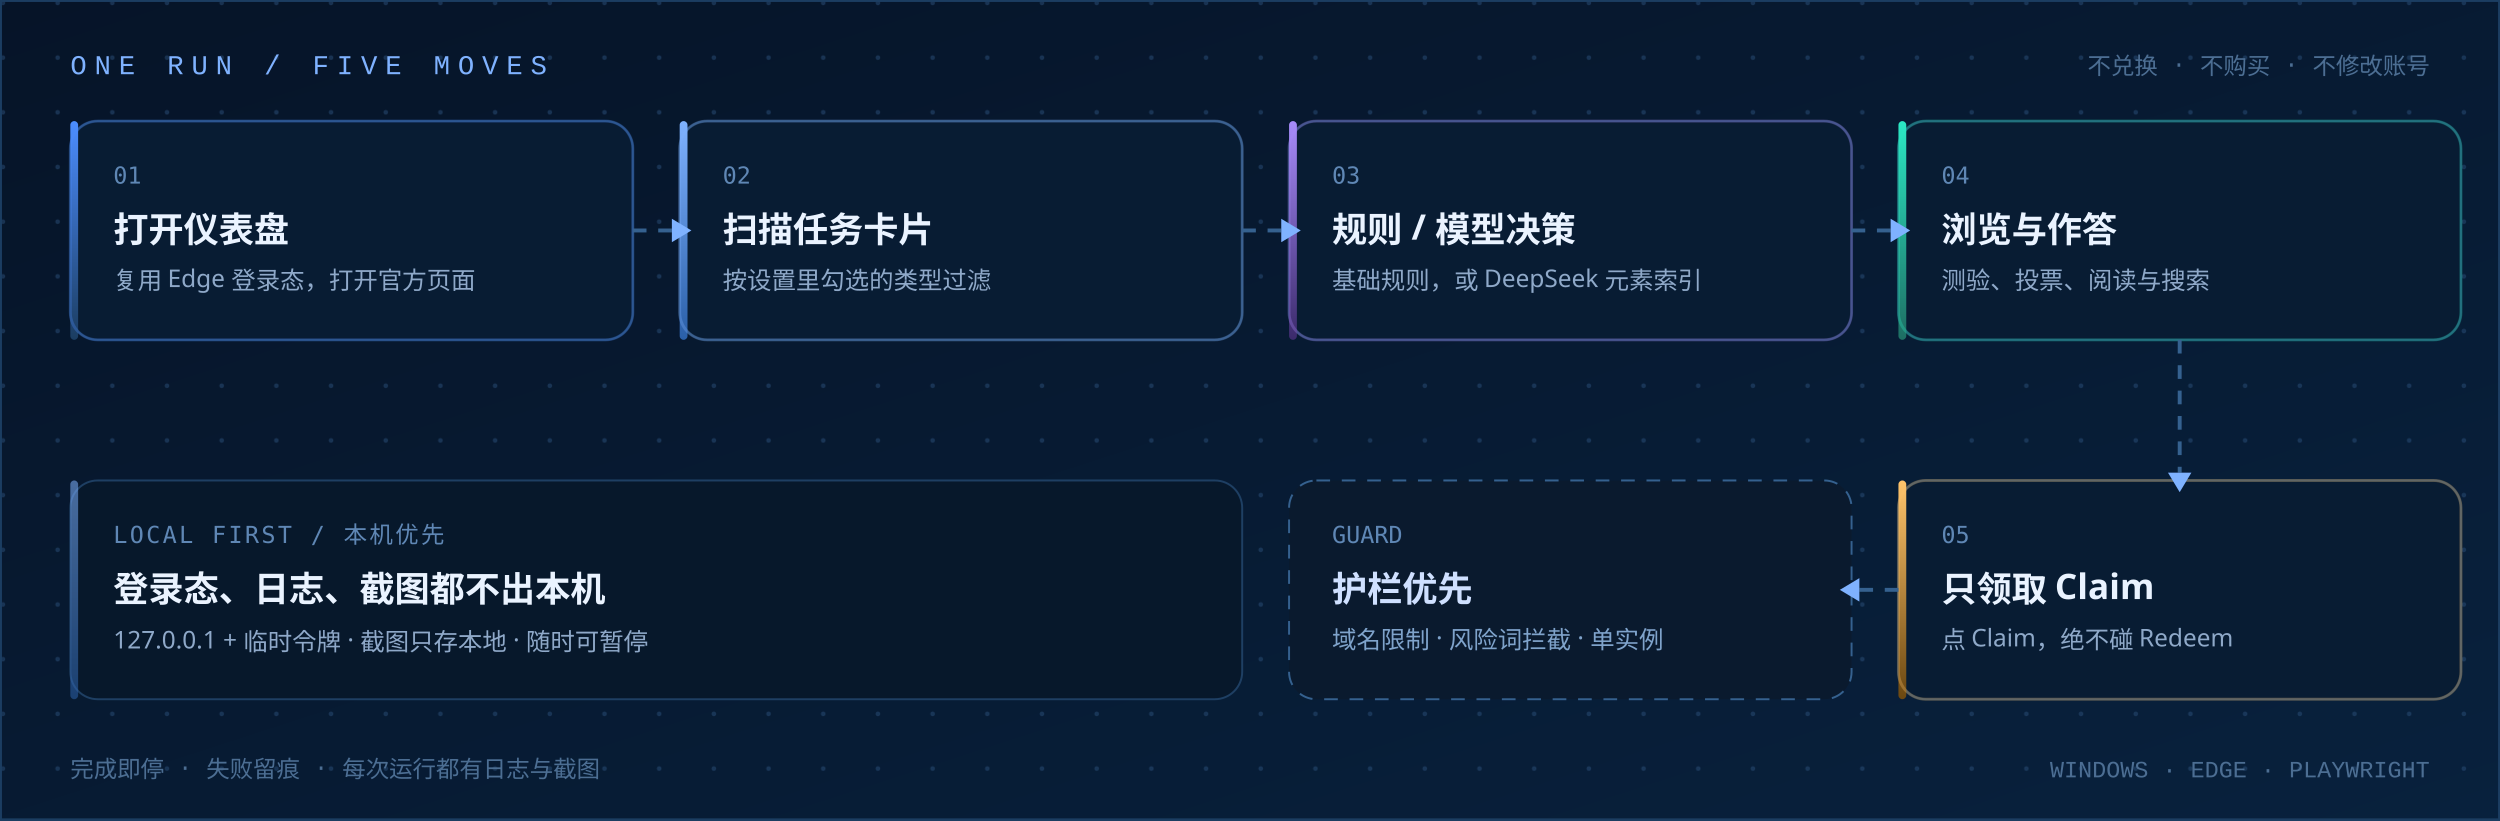
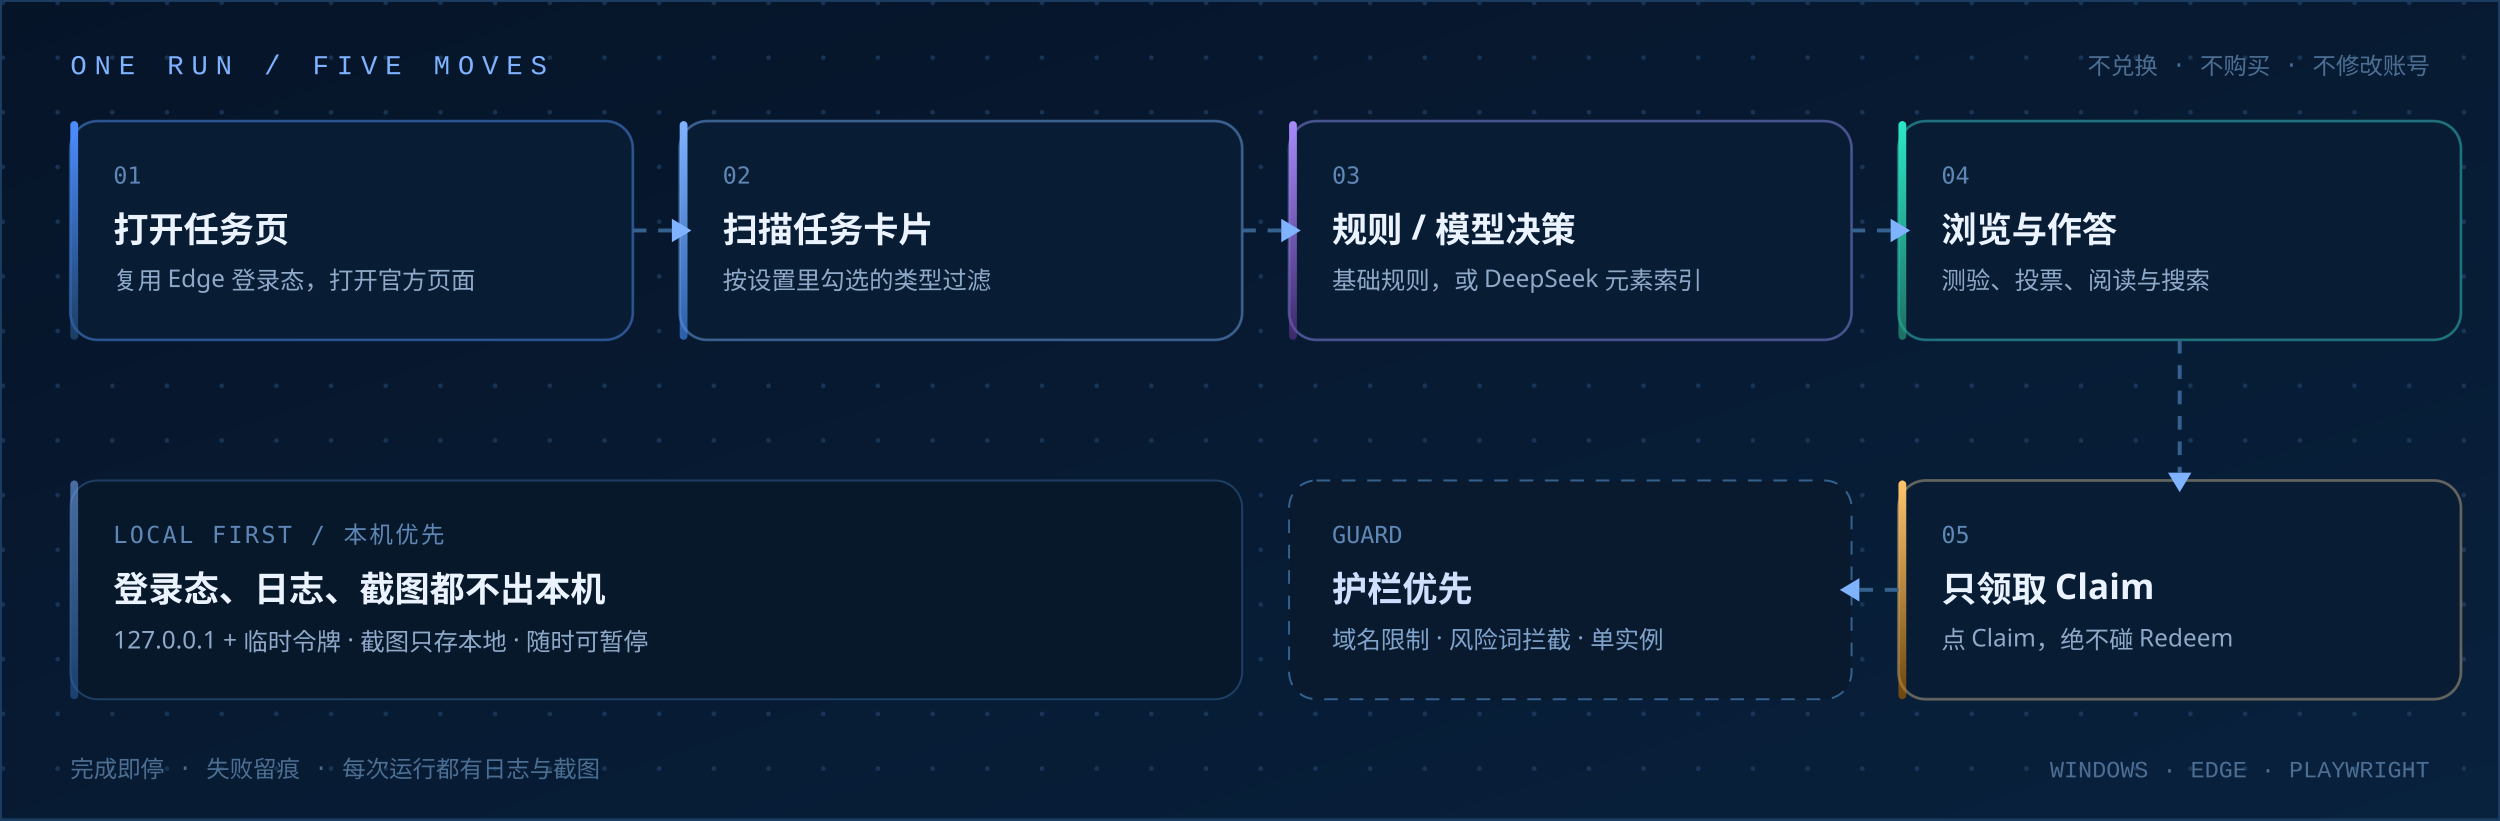
- <svg xmlns="http://www.w3.org/2000/svg" width="1280" height="420" viewBox="0 0 1280 420" role="img" aria-label="一次自动巡航：打开仪表盘 → 扫描任务 → 规则或模型决策 → 浏览与作答 → 只领取 Claim">
+ <svg xmlns="http://www.w3.org/2000/svg" width="1280" height="420" viewBox="0 0 1280 420" role="img" aria-label="一次自动巡航：打开任务页 → 扫描任务 → 规则或模型决策 → 浏览与作答 → 只领取 Claim">
  <defs>
    <linearGradient id="ffbg" x1="0" y1="0" x2="1" y2="1">
      <stop offset="0" stop-color="#061428" />
      <stop offset="1" stop-color="#08213D" />
    </linearGradient>
    <linearGradient id="fn1" x1="0" y1="0" x2="0" y2="1">
      <stop offset="0" stop-color="#4C8DFF" />
      <stop offset="1" stop-color="#1B3D61" />
    </linearGradient>
    <linearGradient id="fn2" x1="0" y1="0" x2="0" y2="1">
      <stop offset="0" stop-color="#7FB2FF" />
      <stop offset="1" stop-color="#2A5FA8" />
    </linearGradient>
    <linearGradient id="fn3" x1="0" y1="0" x2="0" y2="1">
      <stop offset="0" stop-color="#A78BFA" />
      <stop offset="1" stop-color="#3B2A6B" />
    </linearGradient>
    <linearGradient id="fn4" x1="0" y1="0" x2="0" y2="1">
      <stop offset="0" stop-color="#2BE8C4" />
      <stop offset="1" stop-color="#1E6E63" />
    </linearGradient>
    <linearGradient id="fn5" x1="0" y1="0" x2="0" y2="1">
      <stop offset="0" stop-color="#FFC46B" />
      <stop offset="1" stop-color="#6B4710" />
    </linearGradient>
    <pattern id="fdots" width="28" height="28" patternUnits="userSpaceOnUse">
      <circle cx="1.5" cy="1.5" r="1.2" fill="#2B4E78" fill-opacity="0.5" />
    </pattern>
  </defs>
  <rect width="1280" height="420" fill="url(#ffbg)" />
  <rect width="1280" height="420" fill="url(#fdots)" />
  <rect width="1280" height="420" fill="none" stroke="#1B3D61" stroke-width="2" />
  <text x="36" y="38" fill="#7FB2FF" font-family="Consolas, 'Courier New', monospace" font-size="14" letter-spacing="4">ONE RUN / FIVE MOVES</text>
  <text x="1244" y="38" text-anchor="end" fill="#4C6E93" font-family="Consolas, 'Courier New', monospace" font-size="12">不兑换 · 不购买 · 不修改账号</text>
  <g font-family="'PingFang SC', 'Microsoft YaHei', sans-serif">
    <g>
      <rect x="36" y="62" width="288" height="112" rx="14" fill="#081C33" stroke="#1E3F63" />
      <rect x="36" y="62" width="4" height="112" rx="2" fill="url(#fn1)" />
      <rect x="36" y="62" width="288" height="112" rx="14" fill="none" stroke="#4C8DFF" stroke-width="1.5" opacity="0.3">
        <animate attributeName="opacity" values="0.1;0.8;0.1" dur="7s" repeatCount="indefinite" />
      </rect>
      <text x="58" y="94" fill="#5F87B5" font-family="Consolas, monospace" font-size="12">01</text>
-       <text x="58" y="124" fill="#EAF3FF" font-size="18" font-weight="700">打开仪表盘</text>
+       <text x="58" y="124" fill="#EAF3FF" font-size="18" font-weight="700">打开任务页</text>
      <text x="58" y="148" fill="#8FA9C9" font-size="12.5">复用 Edge 登录态，打开官方页面</text>
    </g>
    <g>
      <rect x="348" y="62" width="288" height="112" rx="14" fill="#081C33" stroke="#1E3F63" />
      <rect x="348" y="62" width="4" height="112" rx="2" fill="url(#fn2)" />
      <rect x="348" y="62" width="288" height="112" rx="14" fill="none" stroke="#7FB2FF" stroke-width="1.5" opacity="0.3">
        <animate attributeName="opacity" values="0.1;0.8;0.1" dur="7s" begin="0.9s" repeatCount="indefinite" />
      </rect>
      <text x="370" y="94" fill="#5F87B5" font-family="Consolas, monospace" font-size="12">02</text>
      <text x="370" y="124" fill="#EAF3FF" font-size="18" font-weight="700">扫描任务卡片</text>
      <text x="370" y="148" fill="#8FA9C9" font-size="12.5">按设置里勾选的类型过滤</text>
    </g>
    <g>
      <rect x="660" y="62" width="288" height="112" rx="14" fill="#081C33" stroke="#1E3F63" />
      <rect x="660" y="62" width="4" height="112" rx="2" fill="url(#fn3)" />
      <rect x="660" y="62" width="288" height="112" rx="14" fill="none" stroke="#A78BFA" stroke-width="1.5" opacity="0.3">
        <animate attributeName="opacity" values="0.1;0.8;0.1" dur="7s" begin="1.8s" repeatCount="indefinite" />
      </rect>
      <text x="682" y="94" fill="#5F87B5" font-family="Consolas, monospace" font-size="12">03</text>
      <text x="682" y="124" fill="#EAF3FF" font-size="18" font-weight="700">规则 / 模型决策</text>
      <text x="682" y="148" fill="#8FA9C9" font-size="12.5">基础规则，或 DeepSeek 元素索引</text>
    </g>
    <g>
      <rect x="972" y="62" width="288" height="112" rx="14" fill="#081C33" stroke="#1E3F63" />
      <rect x="972" y="62" width="4" height="112" rx="2" fill="url(#fn4)" />
      <rect x="972" y="62" width="288" height="112" rx="14" fill="none" stroke="#2BE8C4" stroke-width="1.5" opacity="0.3">
        <animate attributeName="opacity" values="0.1;0.8;0.1" dur="7s" begin="2.7s" repeatCount="indefinite" />
      </rect>
      <text x="994" y="94" fill="#5F87B5" font-family="Consolas, monospace" font-size="12">04</text>
      <text x="994" y="124" fill="#EAF3FF" font-size="18" font-weight="700">浏览与作答</text>
      <text x="994" y="148" fill="#8FA9C9" font-size="12.5">测验、投票、阅读与搜索</text>
    </g>
    <g>
      <rect x="972" y="246" width="288" height="112" rx="14" fill="#081C33" stroke="#1E3F63" />
      <rect x="972" y="246" width="4" height="112" rx="2" fill="url(#fn5)" />
      <rect x="972" y="246" width="288" height="112" rx="14" fill="none" stroke="#FFC46B" stroke-width="1.5" opacity="0.3">
        <animate attributeName="opacity" values="0.1;0.8;0.1" dur="7s" begin="3.6s" repeatCount="indefinite" />
      </rect>
      <text x="994" y="278" fill="#5F87B5" font-family="Consolas, monospace" font-size="12">05</text>
      <text x="994" y="308" fill="#EAF3FF" font-size="18" font-weight="700">只领取 Claim</text>
      <text x="994" y="332" fill="#8FA9C9" font-size="12.5">点 Claim，绝不碰 Redeem</text>
    </g>
    <g>
      <rect x="660" y="246" width="288" height="112" rx="14" fill="#0A1A2E" stroke="#35618F" stroke-dasharray="7 6" />
      <text x="682" y="278" fill="#5F87B5" font-family="Consolas, monospace" font-size="12">GUARD</text>
      <text x="682" y="308" fill="#CFE0FF" font-size="18" font-weight="700">护栏优先</text>
      <text x="682" y="332" fill="#7FA3CB" font-size="12.5">域名限制 · 风险词拦截 · 单实例</text>
    </g>
    <g>
      <rect x="36" y="246" width="600" height="112" rx="14" fill="#07182B" stroke="#1E3F63" />
      <rect x="36" y="246" width="4" height="112" rx="2" fill="url(#fn2)" opacity="0.55" />
      <text x="58" y="278" fill="#5F87B5" font-family="Consolas, monospace" font-size="12" letter-spacing="1.2">LOCAL FIRST / 本机优先</text>
      <text x="58" y="308" fill="#EAF3FF" font-size="18" font-weight="700">登录态、日志、截图都不出本机</text>
      <text x="58" y="332" fill="#8FA9C9" font-size="12.5">127.0.0.1 + 临时令牌 · 截图只存本地 · 随时可暂停</text>
    </g>
  </g>
  <g fill="none" stroke="#35618F" stroke-width="2" stroke-dasharray="7 6">
    <animate attributeName="stroke-dashoffset" values="0;-52" dur="2.4s" repeatCount="indefinite" />
    <path d="M324 118 H344" />
    <path d="M636 118 H656" />
    <path d="M948 118 H968" />
    <path d="M1116 174 V242" />
    <path d="M972 302 H952" />
  </g>
  <g fill="#7FB2FF">
    <path d="M344 112 L354 118 L344 124 Z" />
    <path d="M656 112 L666 118 L656 124 Z" />
    <path d="M968 112 L978 118 L968 124 Z" />
    <path d="M1110 242 L1116 252 L1122 242 Z" />
    <path d="M952 296 L942 302 L952 308 Z" />
  </g>
  <text x="36" y="398" fill="#4C6E93" font-family="Consolas, 'Courier New', monospace" font-size="12">完成即停 · 失败留痕 · 每次运行都有日志与截图</text>
  <text x="1244" y="398" text-anchor="end" fill="#4C6E93" font-family="Consolas, 'Courier New', monospace" font-size="12">WINDOWS · EDGE · PLAYWRIGHT</text>
</svg>
